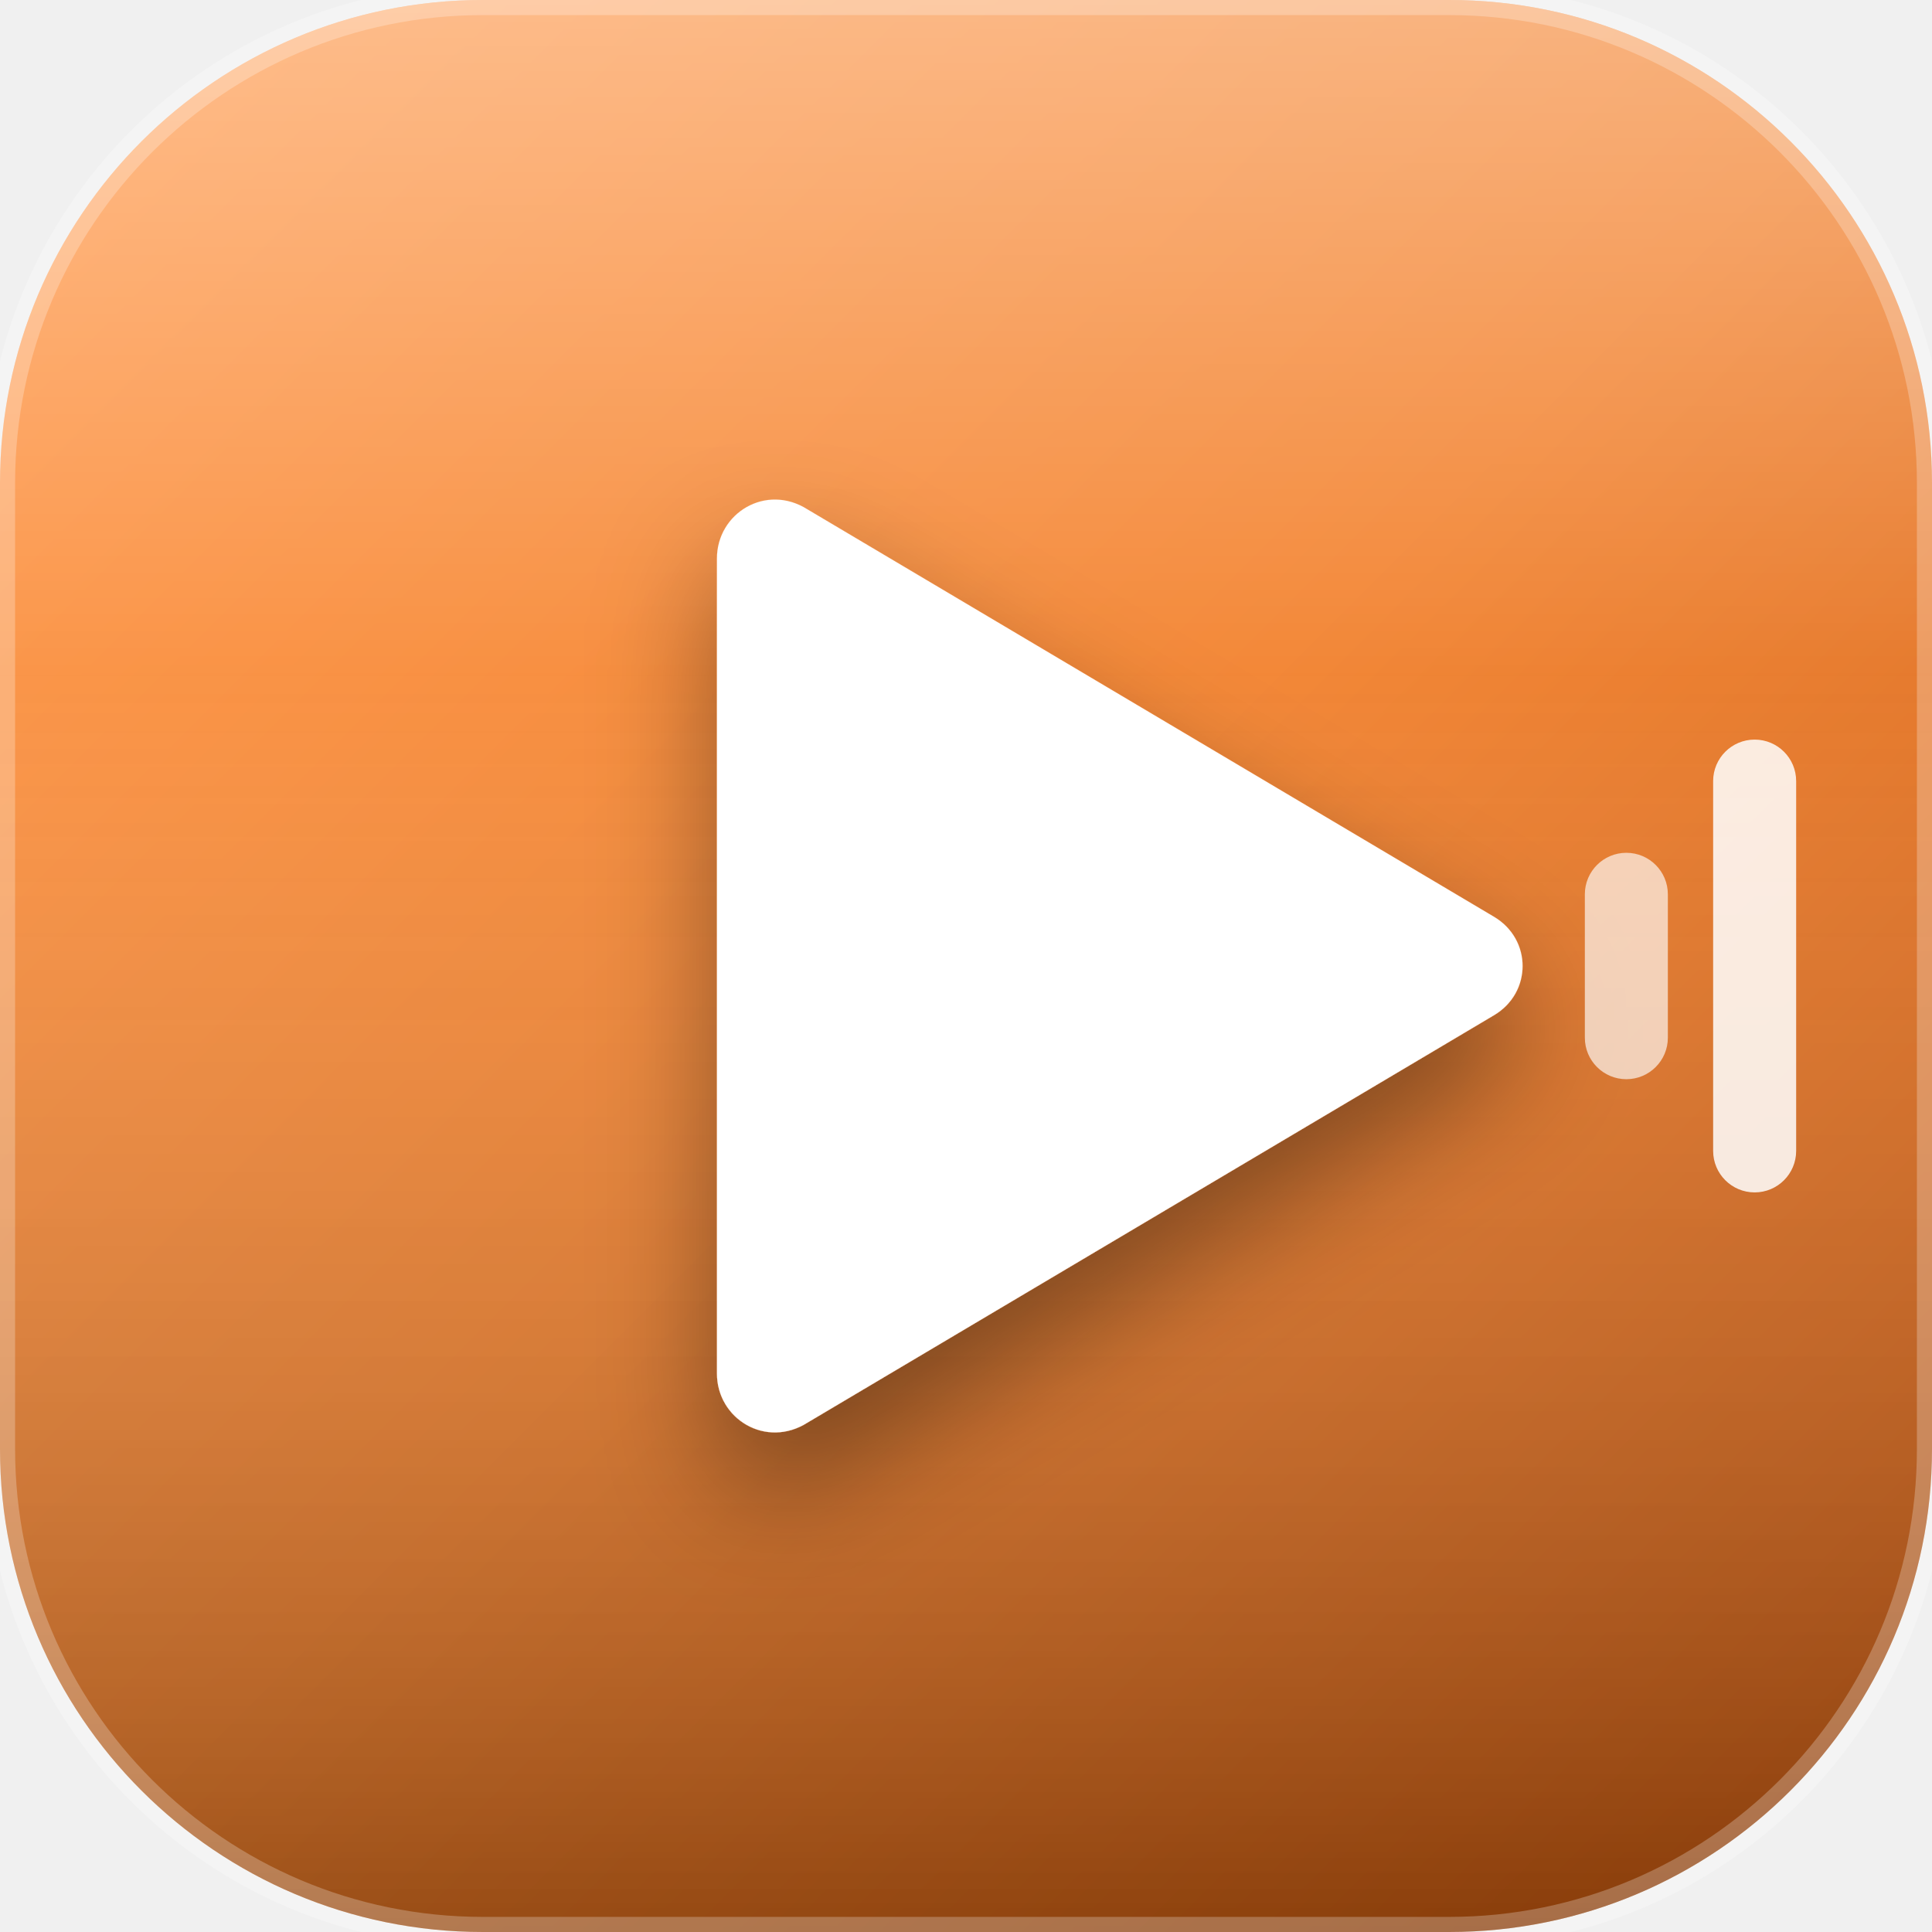
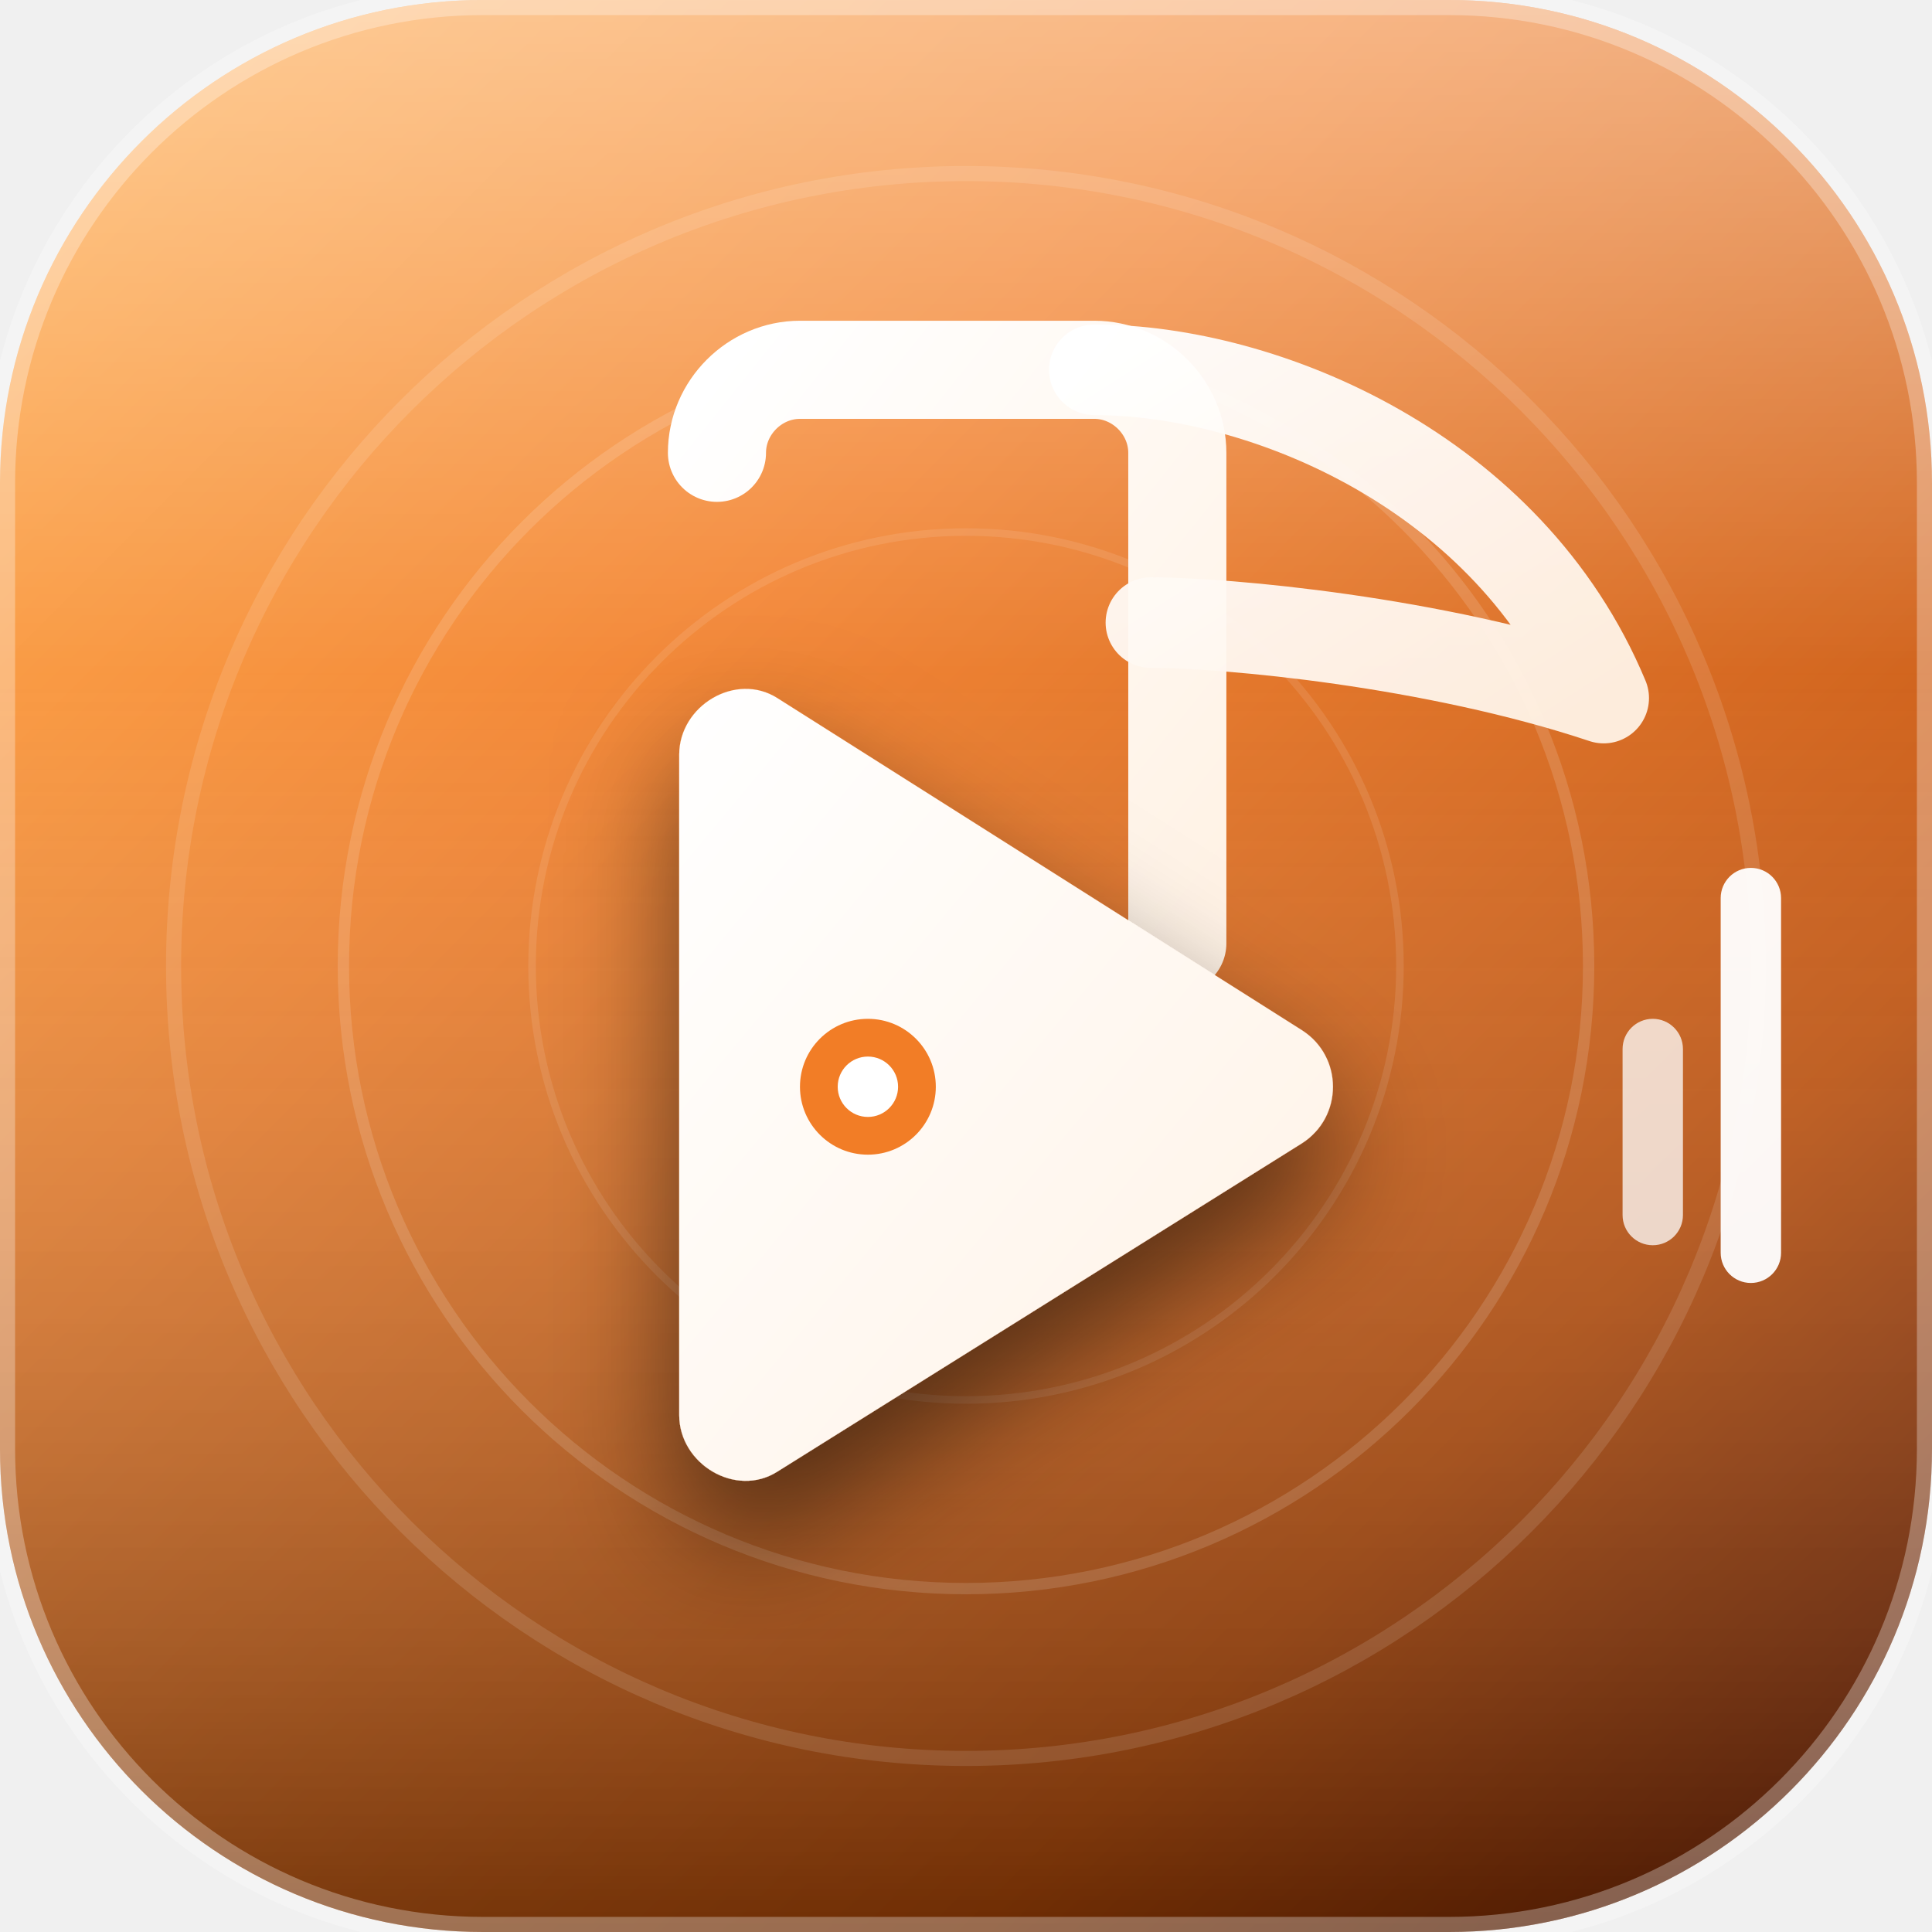
<svg xmlns="http://www.w3.org/2000/svg" viewBox="0 0 512 512" width="100%" height="100%">
  <defs>
-     <linearGradient id="logo-bg" x1="0%" y1="0%" x2="100%" y2="100%">
-       <stop offset="0%" stop-color="#FF9544" />
-       <stop offset="50%" stop-color="#F27D26" />
-       <stop offset="100%" stop-color="#C85408" />
+     <linearGradient id="emblem-bg" x1="0%" y1="0%" x2="100%" y2="100%">
+       <stop offset="0%" stop-color="#FFA843" />
+       <stop offset="35%" stop-color="#F27D26" />
+       <stop offset="75%" stop-color="#C44E04" />
+       <stop offset="100%" stop-color="#701E00" />
    </linearGradient>
-     <linearGradient id="glass" x1="0%" y1="0%" x2="0%" y2="100%">
-       <stop offset="0%" stop-color="#ffffff" stop-opacity="0.4" />
+     <linearGradient id="glass-reflect" x1="0%" y1="0%" x2="0%" y2="100%">
+       <stop offset="0%" stop-color="#ffffff" stop-opacity="0.45" />
      <stop offset="35%" stop-color="#ffffff" stop-opacity="0.08" />
-       <stop offset="100%" stop-color="#000000" stop-opacity="0.35" />
+       <stop offset="100%" stop-color="#000000" stop-opacity="0.45" />
    </linearGradient>
-     <filter id="drop-shadow" x="-20%" y="-20%" width="140%" height="140%">
-       <feDropShadow dx="0" dy="16" stdDeviation="16" flood-color="#000000" flood-opacity="0.4" />
+     <linearGradient id="play-grad" x1="0%" y1="0%" x2="100%" y2="100%">
+       <stop offset="0%" stop-color="#ffffff" />
+       <stop offset="100%" stop-color="#FFF2E5" />
+     </linearGradient>
+     <filter id="logo-drop" x="-20%" y="-20%" width="140%" height="140%">
+       <feDropShadow dx="0" dy="16" stdDeviation="16" flood-color="#000000" flood-opacity="0.55" />
    </filter>
  </defs>
-   <rect width="512" height="512" rx="128" fill="url(#logo-bg)" />
-   <rect width="512" height="512" rx="128" fill="url(#glass)" stroke="rgba(255,255,255,0.25)" stroke-width="8" />
-   <path d="M190 148 V364 C190 376 203 384 214 377 L396 269 C406 263 406 249 396 243 L214 135 C203 128 190 136 190 148 Z" fill="#ffffff" filter="url(#drop-shadow)" />
-   <rect x="420" y="226" width="22" height="60" rx="11" fill="#ffffff" opacity="0.65" />
-   <rect x="454" y="196" width="22" height="120" rx="11" fill="#ffffff" opacity="0.85" />
+   <rect width="512" height="512" rx="128" fill="url(#emblem-bg)" />
+   <rect width="512" height="512" rx="128" fill="url(#glass-reflect)" stroke="rgba(255,255,255,0.3)" stroke-width="8" />
+   <circle cx="256" cy="256" r="210" fill="none" stroke="rgba(255,255,255,0.12)" stroke-width="4" />
+   <circle cx="256" cy="256" r="165" fill="none" stroke="rgba(255,255,255,0.14)" stroke-width="3" />
+   <circle cx="256" cy="256" r="115" fill="none" stroke="rgba(255,255,255,0.1)" stroke-width="2" />
+   <path d="M190 120 C190 108 200 98 212 98 H290 C302 98 312 108 312 120 V250" fill="none" stroke="url(#play-grad)" stroke-width="26" stroke-linecap="round" />
+   <path d="M290 98 C335 98 400 125 425 185 C380 170 325 165 305 165" fill="none" stroke="url(#play-grad)" stroke-width="24" stroke-linecap="round" stroke-linejoin="round" opacity="0.95" />
+   <path d="M180 200 V375 C180 388 195 397 206 390 L345 303 C356 296 356 280 345 273 L206 185 C195 178 180 187 180 200 Z" fill="url(#play-grad)" filter="url(#logo-drop)" />
+   <circle cx="230" cy="288" r="18" fill="#F27D26" />
+   <circle cx="230" cy="288" r="8" fill="#ffffff" />
+   <rect x="430" y="270" width="16" height="60" rx="8" fill="#ffffff" opacity="0.75" />
+   <rect x="456" y="230" width="16" height="110" rx="8" fill="#ffffff" opacity="0.95" />
</svg>
